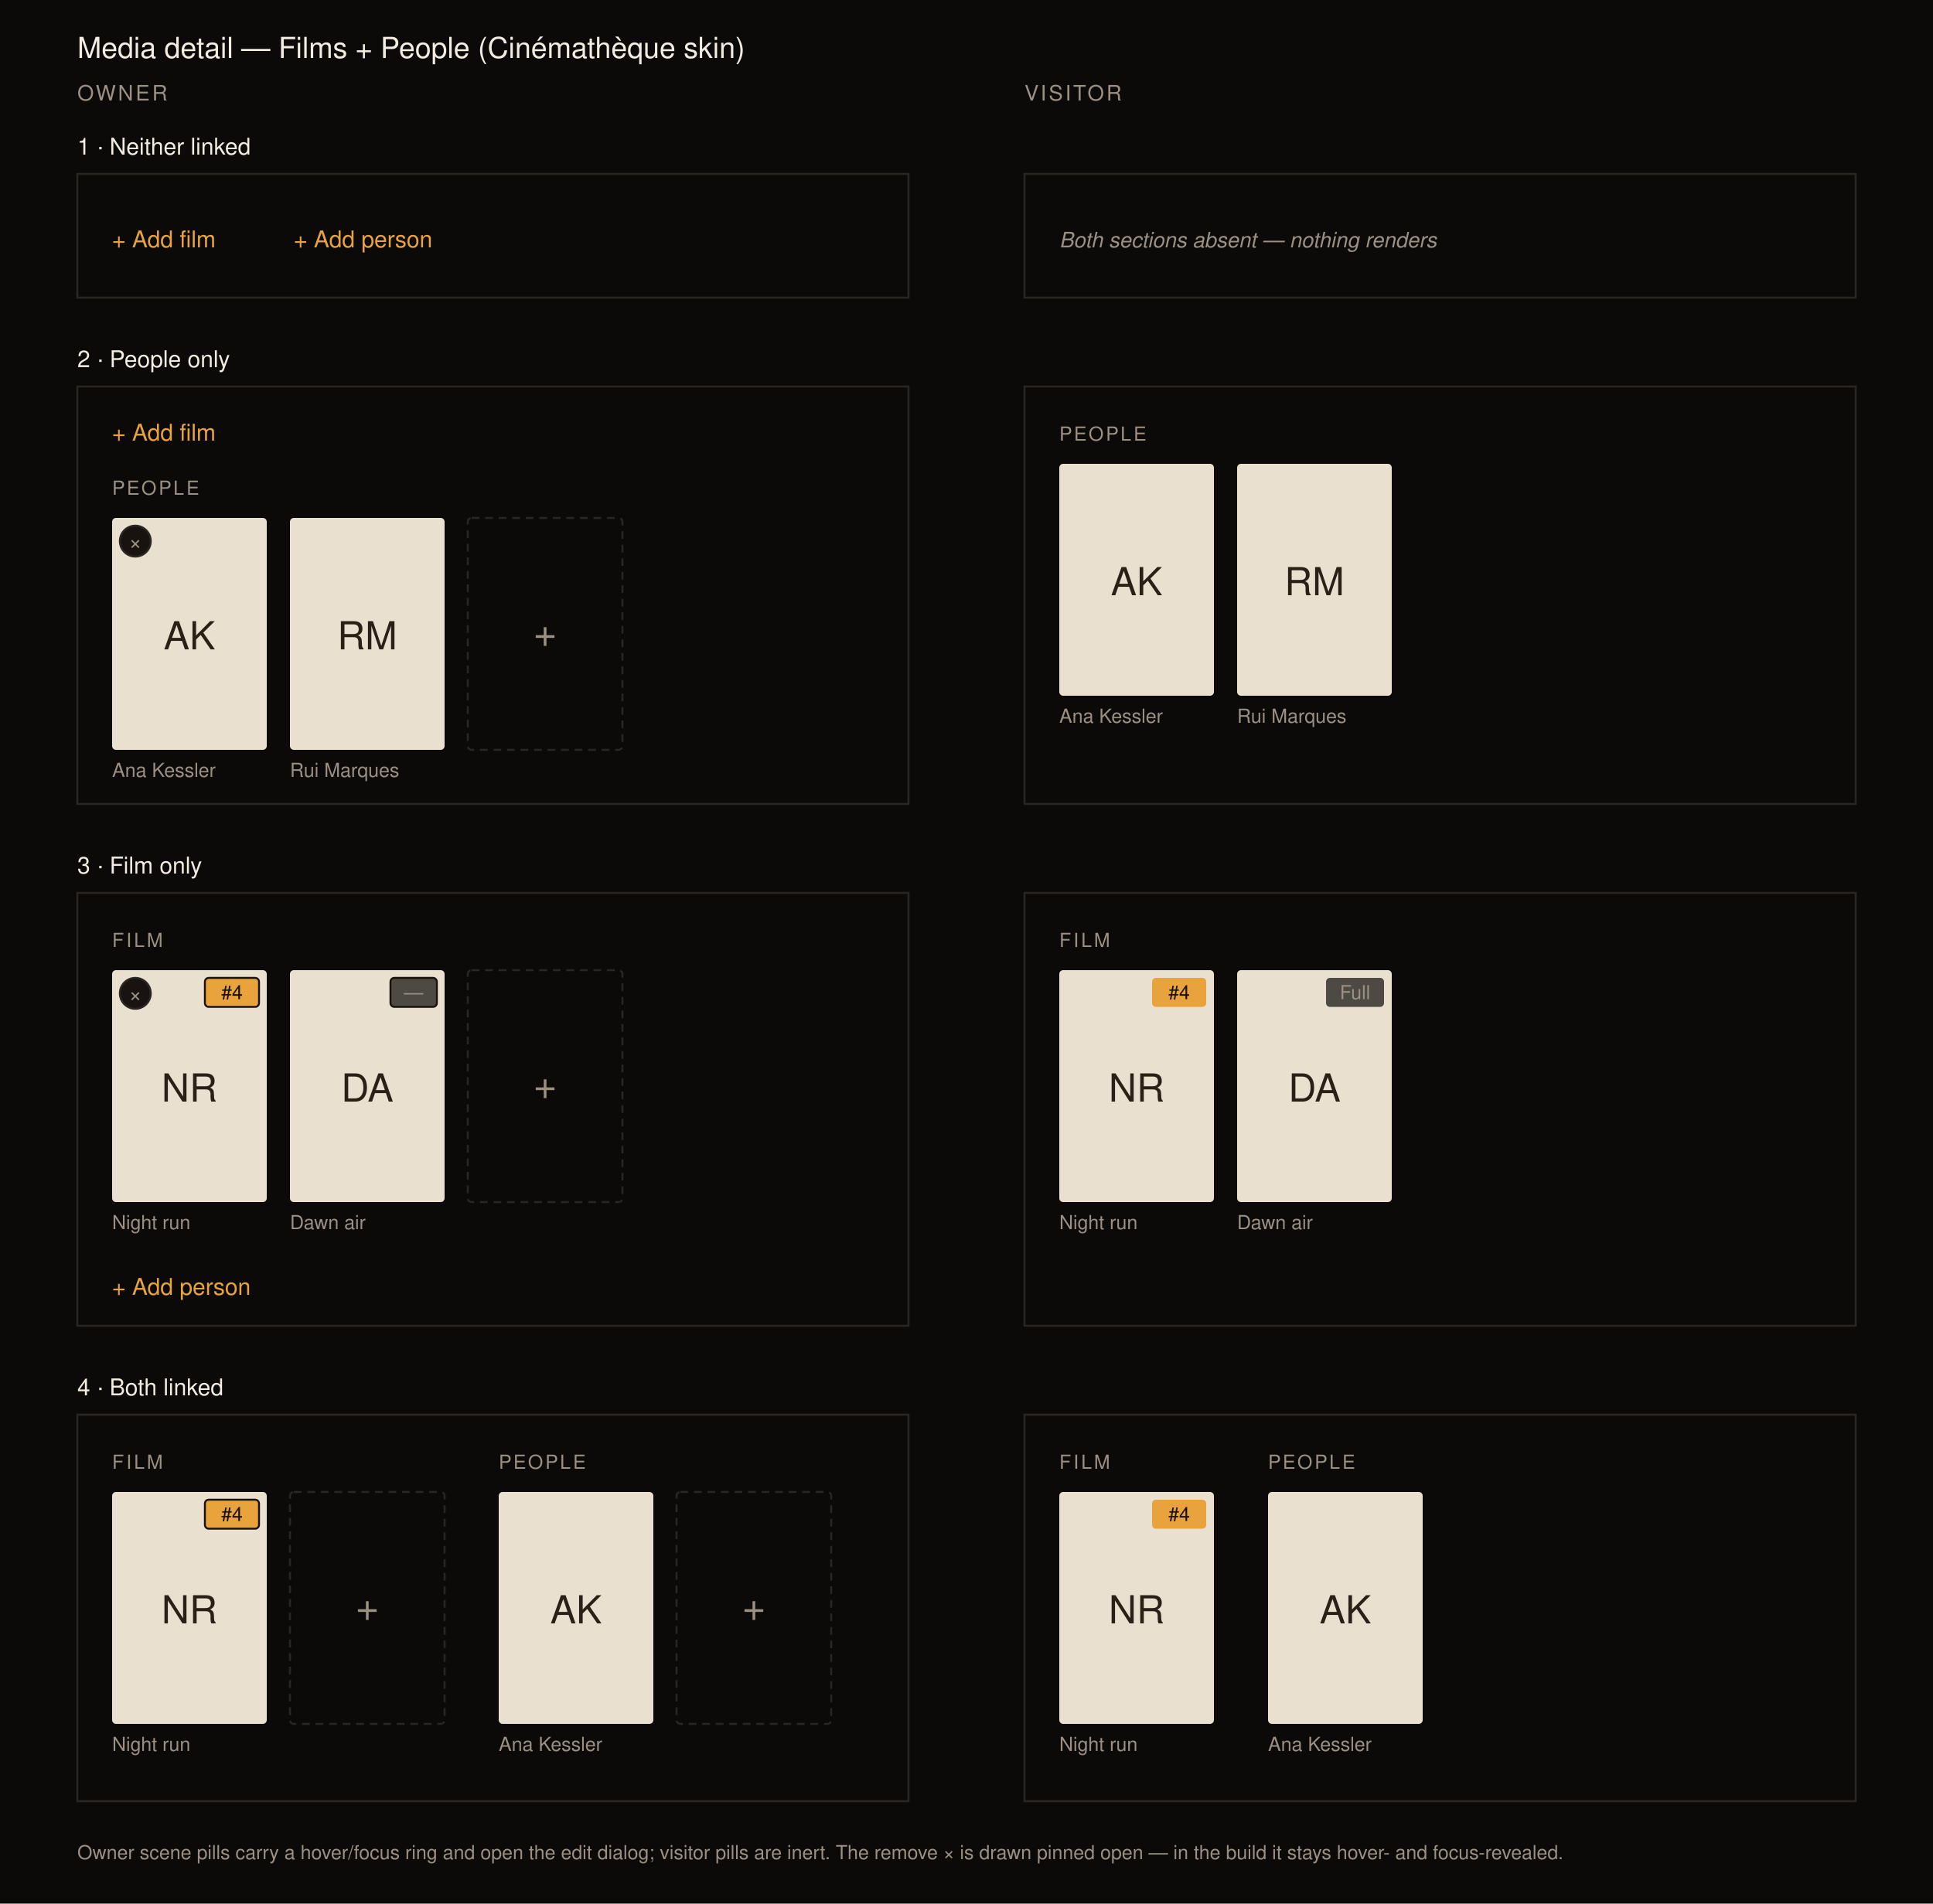
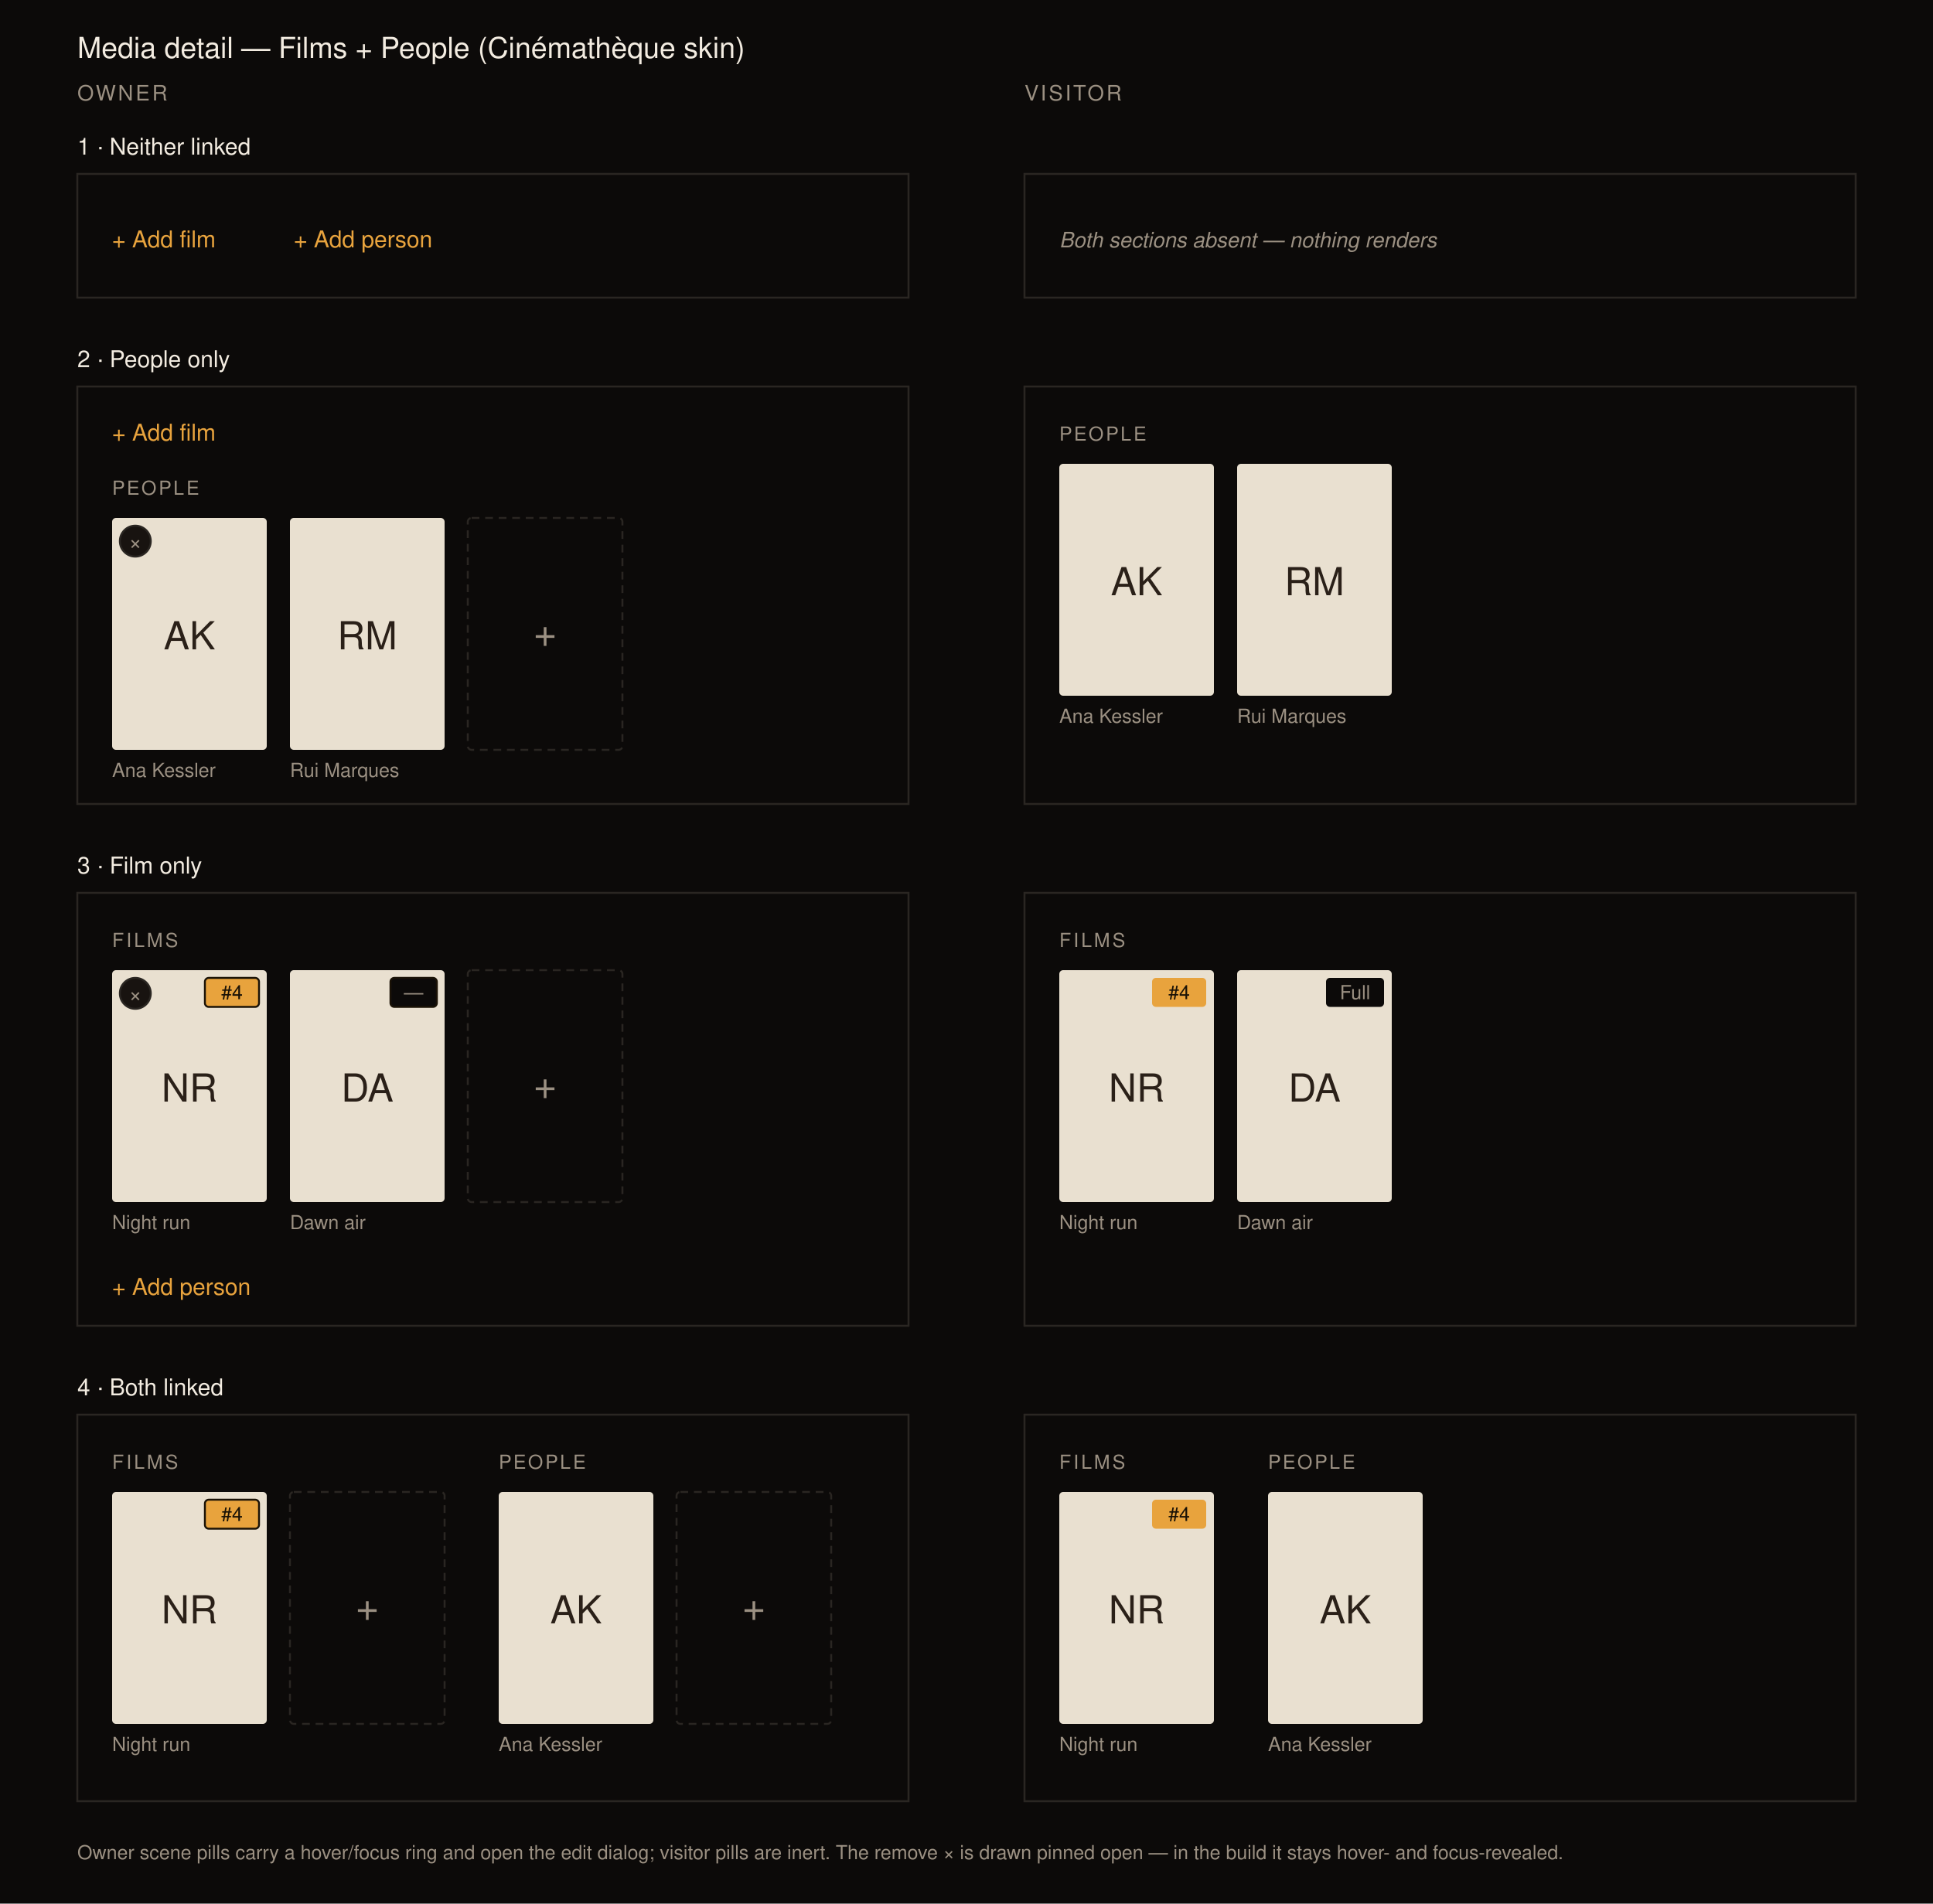
<svg xmlns="http://www.w3.org/2000/svg" width="1000" height="985" viewBox="0 0 1000 985" font-family="Helvetica, Arial, sans-serif" role="img" aria-labelledby="mockup-title mockup-desc">
  <rect width="1000" height="985" fill="#0c0a09" />
  <text x="40" y="30" fill="#f3ece1" font-size="15">Media detail — Films + People (Cinémathèque skin)</text>
  <text x="40" y="52" fill="#9b9082" font-size="11" letter-spacing="1.2">OWNER</text>
  <text x="530" y="52" fill="#9b9082" font-size="11" letter-spacing="1.2">VISITOR</text>
  <text x="40" y="80" fill="#f3ece1" font-size="12">1 · Neither linked</text>
  <rect x="40" y="90" width="430" height="64" fill="none" stroke="#2a2622" />
  <rect x="530" y="90" width="430" height="64" fill="none" stroke="#2a2622" />
  <text x="58" y="128" fill="#e8a33d" font-size="12">+ Add film</text>
  <text x="152" y="128" fill="#e8a33d" font-size="12">+ Add person</text>
  <text x="548" y="128" fill="#9b9082" font-size="11" font-style="italic">Both sections absent — nothing renders</text>
  <text x="40" y="190" fill="#f3ece1" font-size="12">2 · People only</text>
  <rect x="40" y="200" width="430" height="216" fill="none" stroke="#2a2622" />
  <rect x="530" y="200" width="430" height="216" fill="none" stroke="#2a2622" />
  <text x="58" y="228" fill="#e8a33d" font-size="12">+ Add film</text>
  <text x="58" y="256" fill="#9b9082" font-size="10" letter-spacing="1.2">PEOPLE</text>
  <rect x="58" y="268" width="80" height="120" rx="2" fill="#e9e0d0" />
  <text x="98" y="336" fill="#2a2018" font-size="20" text-anchor="middle">AK</text>
  <circle cx="70" cy="280" r="8" fill="#181310" stroke="#2a2622" />
  <text x="70" y="284" fill="#9b9082" font-size="11" text-anchor="middle">×</text>
  <text x="58" y="402" fill="#9b9082" font-size="10">Ana Kessler</text>
  <rect x="150" y="268" width="80" height="120" rx="2" fill="#e9e0d0" />
  <text x="190" y="336" fill="#2a2018" font-size="20" text-anchor="middle">RM</text>
  <text x="150" y="402" fill="#9b9082" font-size="10">Rui Marques</text>
  <rect x="242" y="268" width="80" height="120" rx="2" fill="none" stroke="#2a2622" stroke-dasharray="4 3" />
  <text x="282" y="334" fill="#9b9082" font-size="20" text-anchor="middle">+</text>
  <text x="548" y="228" fill="#9b9082" font-size="10" letter-spacing="1.2">PEOPLE</text>
  <rect x="548" y="240" width="80" height="120" rx="2" fill="#e9e0d0" />
  <text x="588" y="308" fill="#2a2018" font-size="20" text-anchor="middle">AK</text>
  <text x="548" y="374" fill="#9b9082" font-size="10">Ana Kessler</text>
  <rect x="640" y="240" width="80" height="120" rx="2" fill="#e9e0d0" />
  <text x="680" y="308" fill="#2a2018" font-size="20" text-anchor="middle">RM</text>
  <text x="640" y="374" fill="#9b9082" font-size="10">Rui Marques</text>
  <text x="40" y="452" fill="#f3ece1" font-size="12">3 · Film only</text>
  <rect x="40" y="462" width="430" height="224" fill="none" stroke="#2a2622" />
  <rect x="530" y="462" width="430" height="224" fill="none" stroke="#2a2622" />
-   <text x="58" y="490" fill="#9b9082" font-size="10" letter-spacing="1.2">FILM</text>
+   <text x="58" y="490" fill="#9b9082" font-size="10" letter-spacing="1.2">FILMS</text>
  <rect x="58" y="502" width="80" height="120" rx="2" fill="#e9e0d0" />
  <text x="98" y="570" fill="#2a2018" font-size="20" text-anchor="middle">NR</text>
  <rect x="106" y="506" width="28" height="15" rx="2" fill="#e8a33d" stroke="#1a1206" />
  <text x="120" y="517" fill="#1a1206" font-size="10" text-anchor="middle">#4</text>
  <circle cx="70" cy="514" r="8" fill="#181310" stroke="#2a2622" />
  <text x="70" y="518" fill="#9b9082" font-size="11" text-anchor="middle">×</text>
  <text x="58" y="636" fill="#9b9082" font-size="10">Night run</text>
  <rect x="150" y="502" width="80" height="120" rx="2" fill="#e9e0d0" />
  <text x="190" y="570" fill="#2a2018" font-size="20" text-anchor="middle">DA</text>
-   <rect x="202" y="506" width="24" height="15" rx="2" fill="#0c0a09" fill-opacity="0.7" stroke="#1a1206" />
+   <rect x="202" y="506" width="24" height="15" rx="2" fill="#0c0a09" stroke="#1a1206" />
  <text x="214" y="517" fill="#9b9082" font-size="10" text-anchor="middle">—</text>
  <text x="150" y="636" fill="#9b9082" font-size="10">Dawn air</text>
  <rect x="242" y="502" width="80" height="120" rx="2" fill="none" stroke="#2a2622" stroke-dasharray="4 3" />
  <text x="282" y="568" fill="#9b9082" font-size="20" text-anchor="middle">+</text>
  <text x="58" y="670" fill="#e8a33d" font-size="12">+ Add person</text>
-   <text x="548" y="490" fill="#9b9082" font-size="10" letter-spacing="1.2">FILM</text>
+   <text x="548" y="490" fill="#9b9082" font-size="10" letter-spacing="1.2">FILMS</text>
  <rect x="548" y="502" width="80" height="120" rx="2" fill="#e9e0d0" />
  <text x="588" y="570" fill="#2a2018" font-size="20" text-anchor="middle">NR</text>
  <rect x="596" y="506" width="28" height="15" rx="2" fill="#e8a33d" />
  <text x="610" y="517" fill="#1a1206" font-size="10" text-anchor="middle">#4</text>
  <text x="548" y="636" fill="#9b9082" font-size="10">Night run</text>
  <rect x="640" y="502" width="80" height="120" rx="2" fill="#e9e0d0" />
  <text x="680" y="570" fill="#2a2018" font-size="20" text-anchor="middle">DA</text>
-   <rect x="686" y="506" width="30" height="15" rx="2" fill="#0c0a09" fill-opacity="0.7" />
+   <rect x="686" y="506" width="30" height="15" rx="2" fill="#0c0a09" />
  <text x="701" y="517" fill="#9b9082" font-size="10" text-anchor="middle">Full</text>
  <text x="640" y="636" fill="#9b9082" font-size="10">Dawn air</text>
  <text x="40" y="722" fill="#f3ece1" font-size="12">4 · Both linked</text>
  <rect x="40" y="732" width="430" height="200" fill="none" stroke="#2a2622" />
  <rect x="530" y="732" width="430" height="200" fill="none" stroke="#2a2622" />
-   <text x="58" y="760" fill="#9b9082" font-size="10" letter-spacing="1.2">FILM</text>
+   <text x="58" y="760" fill="#9b9082" font-size="10" letter-spacing="1.2">FILMS</text>
  <rect x="58" y="772" width="80" height="120" rx="2" fill="#e9e0d0" />
  <text x="98" y="840" fill="#2a2018" font-size="20" text-anchor="middle">NR</text>
  <rect x="106" y="776" width="28" height="15" rx="2" fill="#e8a33d" stroke="#1a1206" />
  <text x="120" y="787" fill="#1a1206" font-size="10" text-anchor="middle">#4</text>
  <text x="58" y="906" fill="#9b9082" font-size="10">Night run</text>
  <rect x="150" y="772" width="80" height="120" rx="2" fill="none" stroke="#2a2622" stroke-dasharray="4 3" />
  <text x="190" y="838" fill="#9b9082" font-size="20" text-anchor="middle">+</text>
  <text x="258" y="760" fill="#9b9082" font-size="10" letter-spacing="1.2">PEOPLE</text>
  <rect x="258" y="772" width="80" height="120" rx="2" fill="#e9e0d0" />
  <text x="298" y="840" fill="#2a2018" font-size="20" text-anchor="middle">AK</text>
  <text x="258" y="906" fill="#9b9082" font-size="10">Ana Kessler</text>
  <rect x="350" y="772" width="80" height="120" rx="2" fill="none" stroke="#2a2622" stroke-dasharray="4 3" />
  <text x="390" y="838" fill="#9b9082" font-size="20" text-anchor="middle">+</text>
-   <text x="548" y="760" fill="#9b9082" font-size="10" letter-spacing="1.2">FILM</text>
+   <text x="548" y="760" fill="#9b9082" font-size="10" letter-spacing="1.2">FILMS</text>
  <rect x="548" y="772" width="80" height="120" rx="2" fill="#e9e0d0" />
  <text x="588" y="840" fill="#2a2018" font-size="20" text-anchor="middle">NR</text>
  <rect x="596" y="776" width="28" height="15" rx="2" fill="#e8a33d" />
  <text x="610" y="787" fill="#1a1206" font-size="10" text-anchor="middle">#4</text>
  <text x="548" y="906" fill="#9b9082" font-size="10">Night run</text>
  <text x="656" y="760" fill="#9b9082" font-size="10" letter-spacing="1.2">PEOPLE</text>
  <rect x="656" y="772" width="80" height="120" rx="2" fill="#e9e0d0" />
  <text x="696" y="840" fill="#2a2018" font-size="20" text-anchor="middle">AK</text>
  <text x="656" y="906" fill="#9b9082" font-size="10">Ana Kessler</text>
  <text x="40" y="962" fill="#9b9082" font-size="10">Owner scene pills carry a hover/focus ring and open the edit dialog; visitor pills are inert. The remove × is drawn pinned open — in the build it stays hover- and focus-revealed.</text>
</svg>
